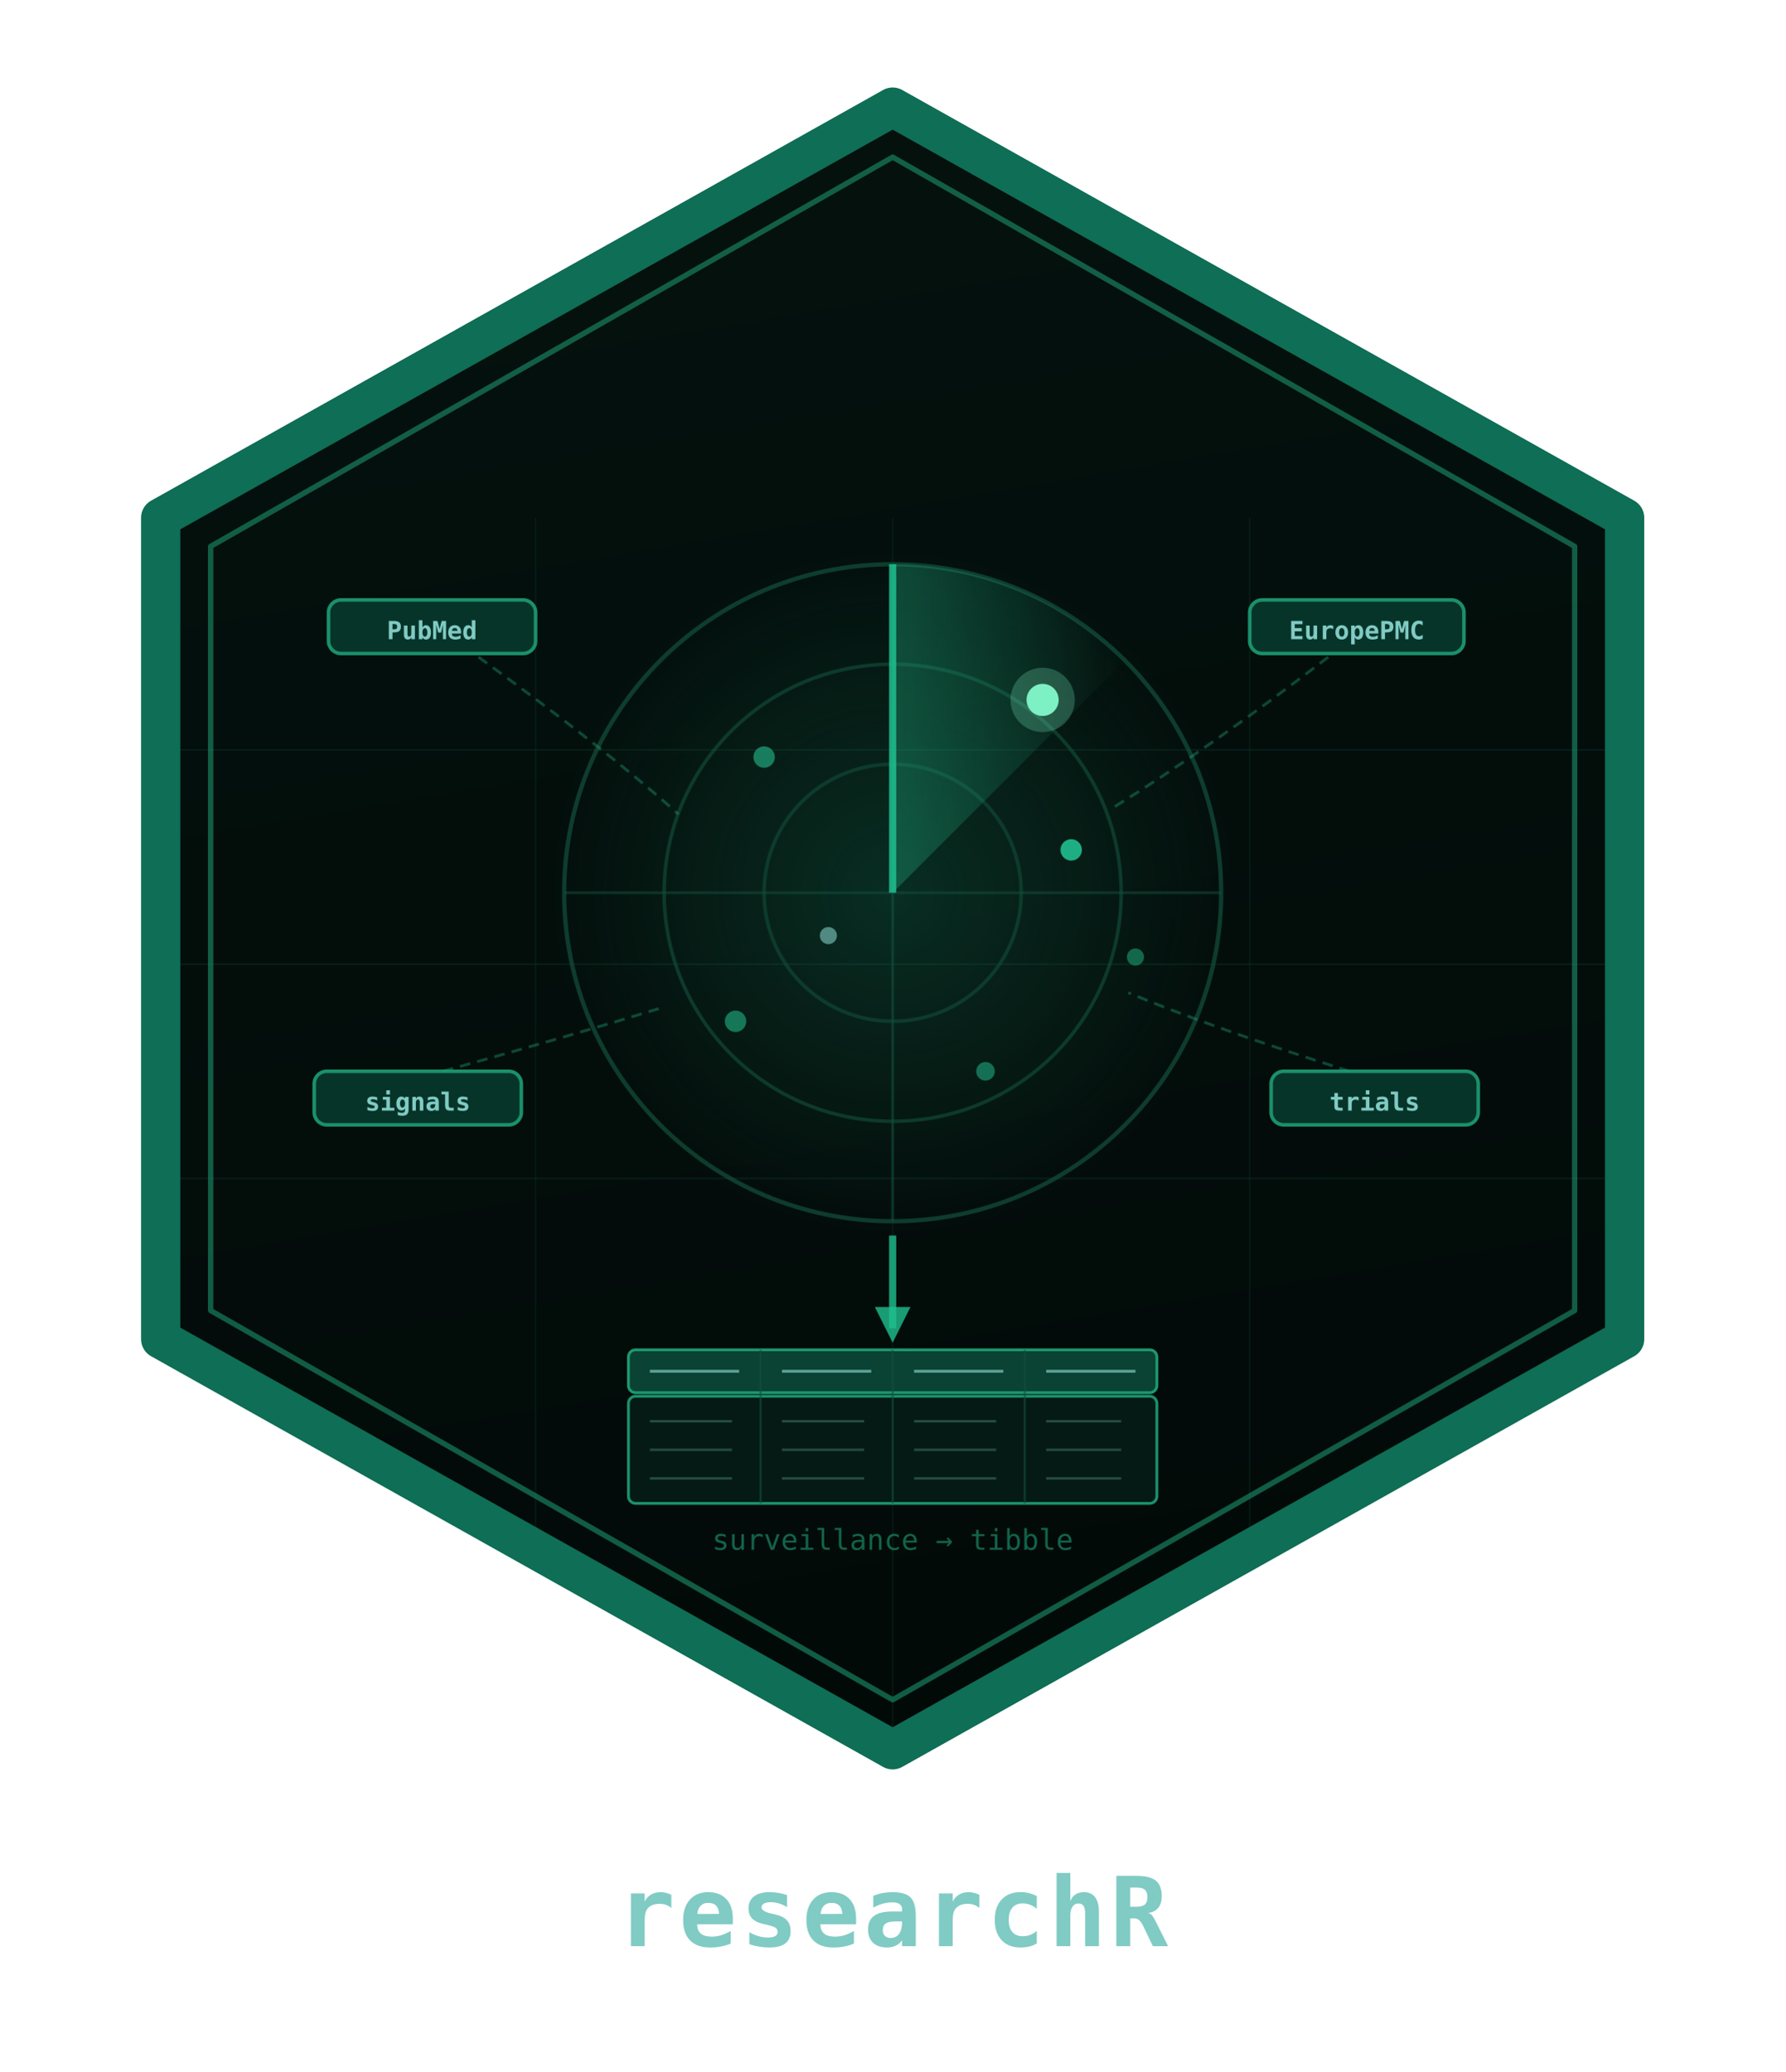
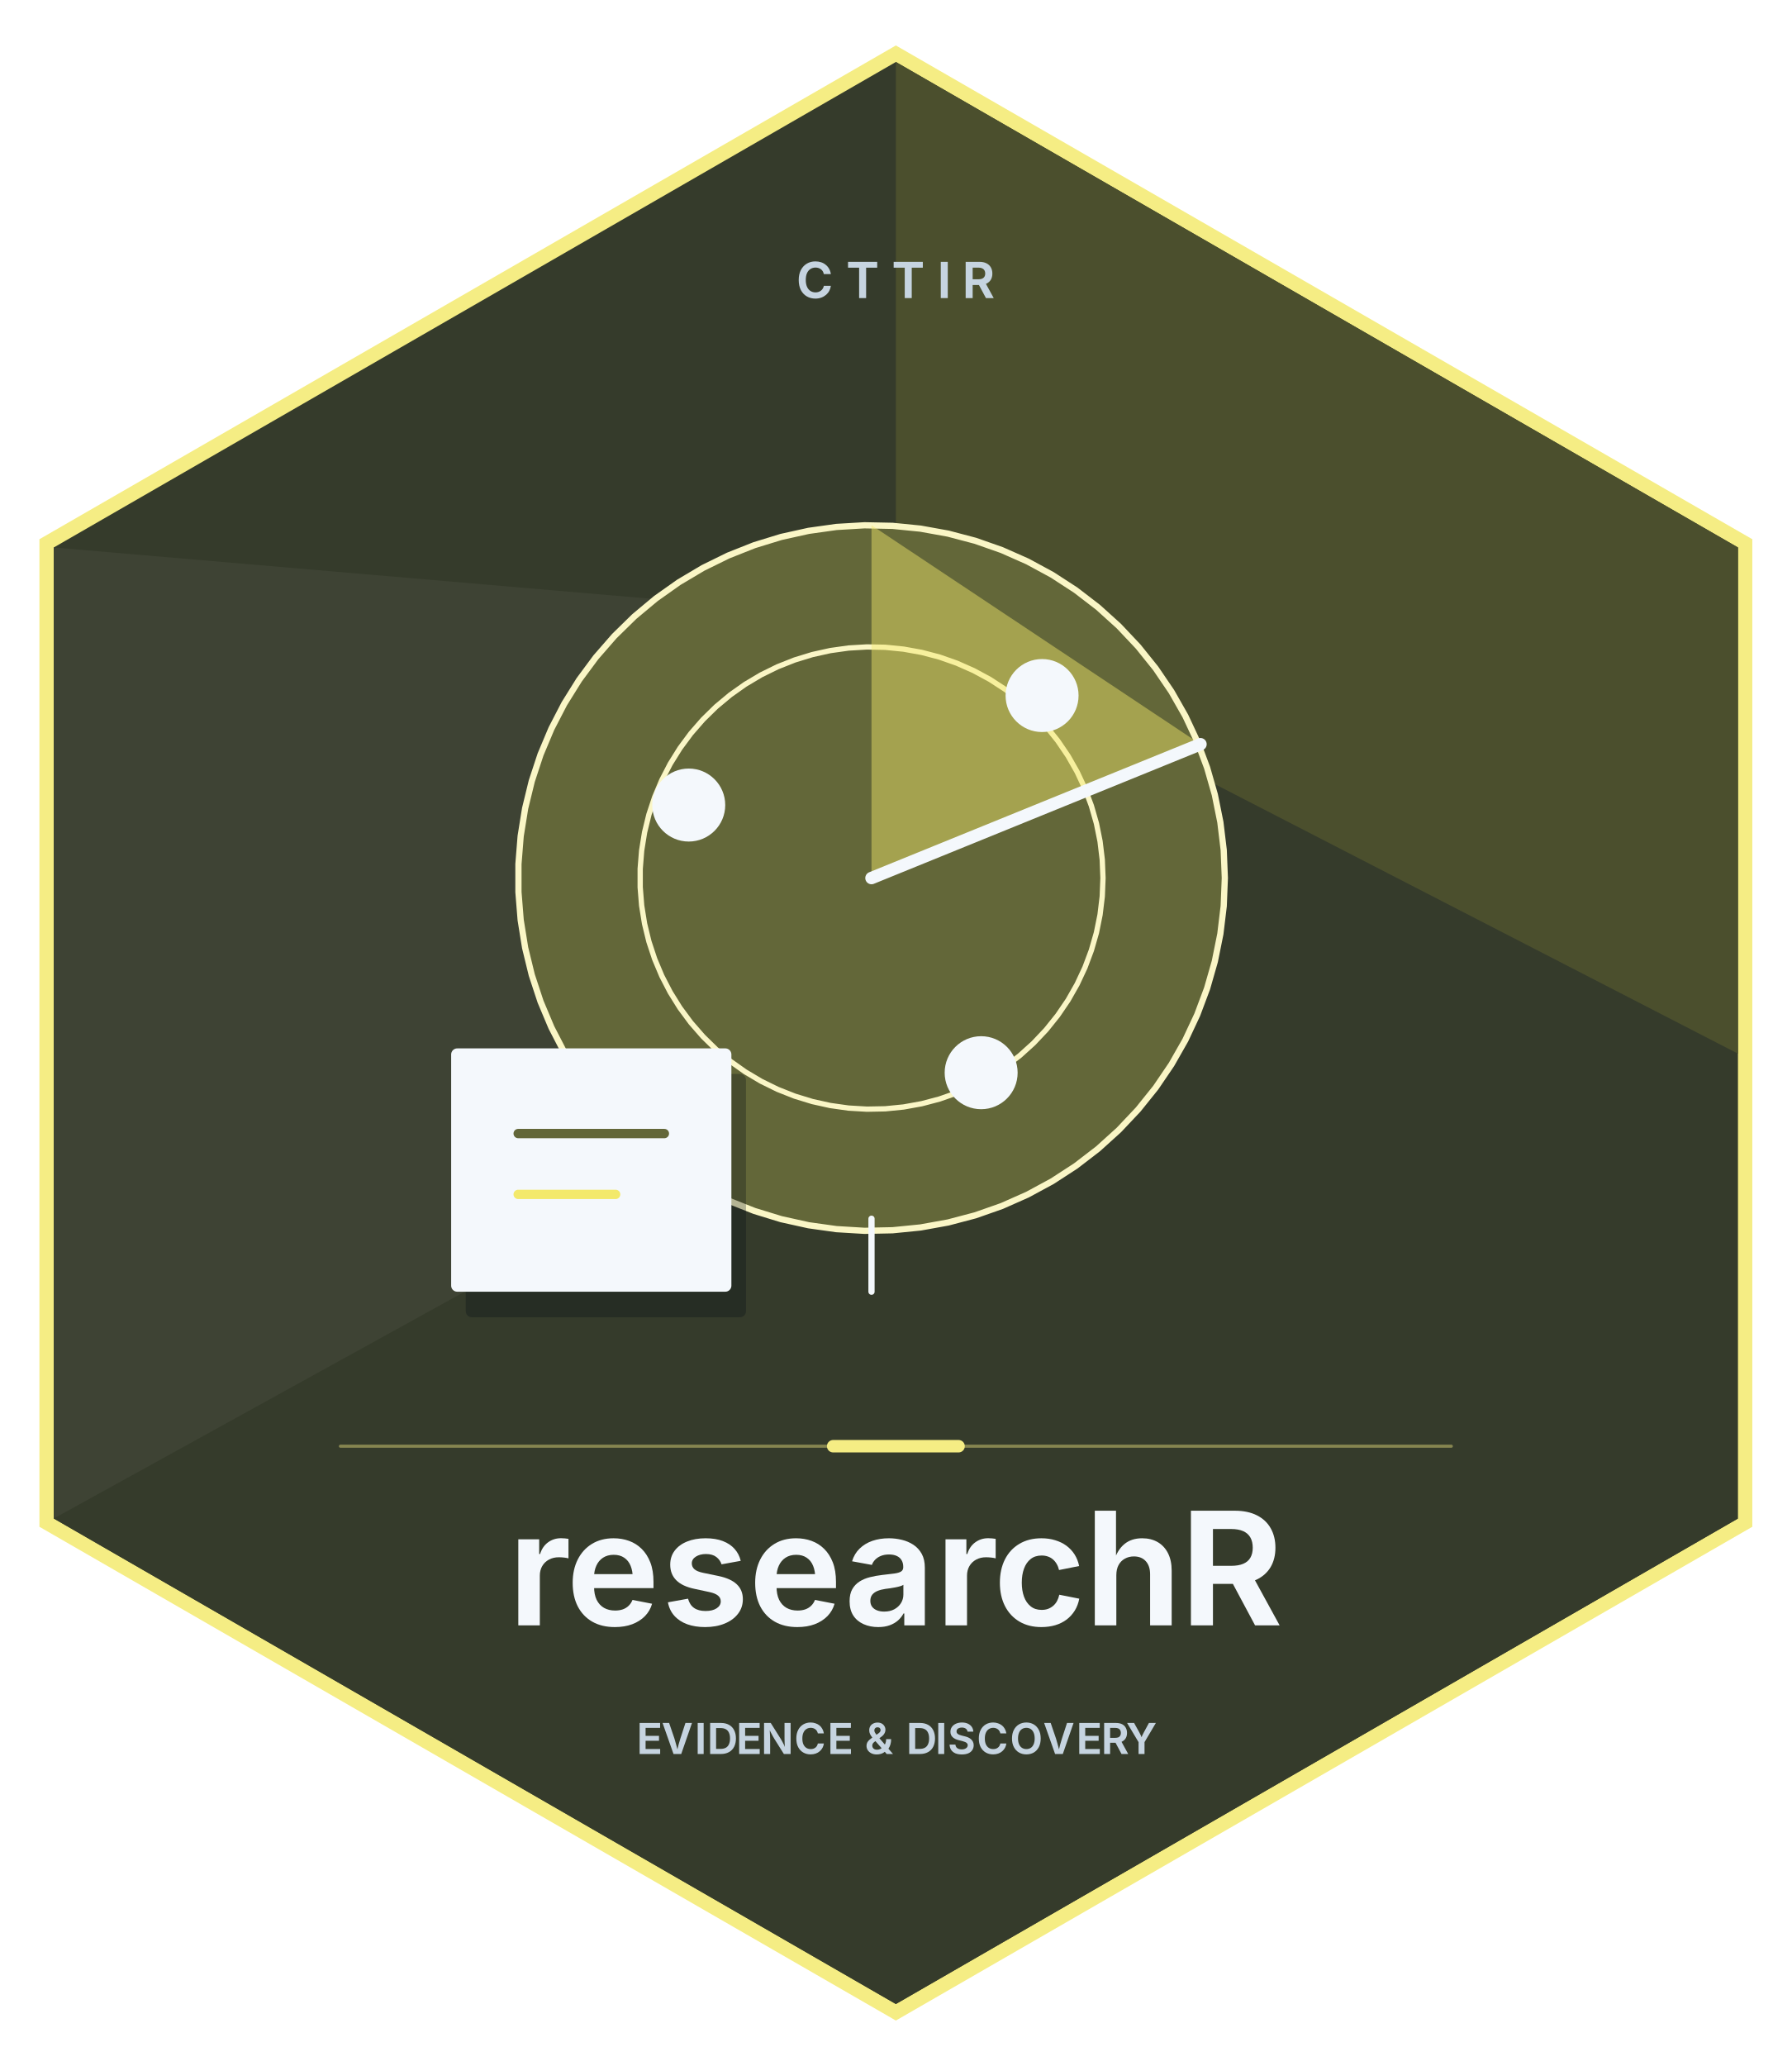
- <svg xmlns="http://www.w3.org/2000/svg" width="500" height="580" viewBox="0 0 500 580">
+ <svg xmlns="http://www.w3.org/2000/svg" xmlns:xlink="http://www.w3.org/1999/xlink" width="432" height="498" viewBox="0 0 432 498">
  <defs>
-     <linearGradient id="bgres" x1="0" y1="0" x2="0.15" y2="1">
-       <stop offset="0%" stop-color="#04120e" />
-       <stop offset="100%" stop-color="#020a08" />
-     </linearGradient>
-     <radialGradient id="radarGlow" cx="50%" cy="50%" r="50%">
-       <stop offset="0%" stop-color="#1D9E75" stop-opacity="0.22" />
-       <stop offset="100%" stop-color="#1D9E75" stop-opacity="0" />
-     </radialGradient>
-     <linearGradient id="sweep" x1="0" y1="0" x2="1" y2="0">
-       <stop offset="0%" stop-color="#1D9E75" stop-opacity="0.45" />
-       <stop offset="100%" stop-color="#1D9E75" stop-opacity="0" />
-     </linearGradient>
-     <clipPath id="hexres">
-       <polygon points="250,30 455,145 455,375 250,490 45,375 45,145" />
-     </clipPath>
-   </defs>
-   <polygon points="250,30 455,145 455,375 250,490 45,375 45,145" fill="url(#bgres)" />
-   <g clip-path="url(#hexres)">
-     <line x1="45" y1="210" x2="455" y2="210" stroke="#0d3b2e" stroke-width="0.4" opacity="0.4" />
-     <line x1="45" y1="270" x2="455" y2="270" stroke="#0d3b2e" stroke-width="0.4" opacity="0.4" />
-     <line x1="45" y1="330" x2="455" y2="330" stroke="#0d3b2e" stroke-width="0.4" opacity="0.4" />
-     <line x1="150" y1="145" x2="150" y2="490" stroke="#0d3b2e" stroke-width="0.4" opacity="0.3" />
-     <line x1="250" y1="145" x2="250" y2="490" stroke="#0d3b2e" stroke-width="0.4" opacity="0.3" />
-     <line x1="350" y1="145" x2="350" y2="490" stroke="#0d3b2e" stroke-width="0.4" opacity="0.3" />
-     <circle cx="250" cy="250" r="96" fill="url(#radarGlow)" />
-     <circle cx="250" cy="250" r="92" fill="none" stroke="#12503C" stroke-width="1.2" opacity="0.7" />
-     <circle cx="250" cy="250" r="64" fill="none" stroke="#12503C" stroke-width="1" opacity="0.6" />
-     <circle cx="250" cy="250" r="36" fill="none" stroke="#12503C" stroke-width="1" opacity="0.55" />
-     <line x1="158" y1="250" x2="342" y2="250" stroke="#12503C" stroke-width="0.8" opacity="0.5" />
-     <line x1="250" y1="158" x2="250" y2="342" stroke="#12503C" stroke-width="0.8" opacity="0.5" />
-     <path d="M 250,250 L 250,158 A 92 92 0 0 1 315,185 Z" fill="url(#sweep)" opacity="0.9" />
-     <line x1="250" y1="250" x2="250" y2="158" stroke="#1FBF8F" stroke-width="2" opacity="0.85" />
-     <circle cx="292" cy="196" r="4.5" fill="#7DF0C4" />
-     <circle cx="292" cy="196" r="9" fill="#7DF0C4" opacity="0.25" />
-     <circle cx="300" cy="238" r="3" fill="#1FBF8F" opacity="0.9" />
-     <circle cx="214" cy="212" r="3" fill="#1D9E75" opacity="0.75" />
-     <circle cx="206" cy="286" r="3" fill="#1D9E75" opacity="0.7" />
-     <circle cx="276" cy="300" r="2.6" fill="#1D9E75" opacity="0.65" />
-     <circle cx="232" cy="262" r="2.4" fill="#80CBC4" opacity="0.6" />
-     <circle cx="318" cy="268" r="2.4" fill="#1D9E75" opacity="0.6" />
-     <g font-family="monospace" font-size="7" font-weight="700" text-anchor="middle">
-       <g>
-         <rect x="92" y="168" width="58" height="15" rx="3.5" fill="#08382C" stroke="#1D9E75" stroke-width="1" opacity="0.9" />
-         <text x="121" y="179" fill="#80CBC4">PubMed</text>
+     <g>
+       <g id="glyph-0-0">
+         <path d="M 4.594 0.125 C 3.832 0.125 3.145 -0.051 2.531 -0.406 C 1.926 -0.758 1.445 -1.27 1.094 -1.938 C 0.75 -2.613 0.578 -3.422 0.578 -4.359 C 0.578 -5.305 0.754 -6.113 1.109 -6.781 C 1.461 -7.445 1.941 -7.957 2.547 -8.312 C 3.148 -8.664 3.832 -8.844 4.594 -8.844 C 5.082 -8.844 5.535 -8.773 5.953 -8.641 C 6.379 -8.504 6.754 -8.301 7.078 -8.031 C 7.41 -7.77 7.68 -7.453 7.891 -7.078 C 8.109 -6.703 8.254 -6.27 8.328 -5.781 L 6.625 -5.781 C 6.582 -6.031 6.504 -6.25 6.391 -6.438 C 6.273 -6.633 6.129 -6.801 5.953 -6.938 C 5.773 -7.07 5.57 -7.176 5.344 -7.25 C 5.125 -7.32 4.891 -7.359 4.641 -7.359 C 4.172 -7.359 3.754 -7.238 3.391 -7 C 3.035 -6.77 2.758 -6.43 2.562 -5.984 C 2.375 -5.547 2.281 -5.004 2.281 -4.359 C 2.281 -3.711 2.379 -3.164 2.578 -2.719 C 2.773 -2.281 3.051 -1.945 3.406 -1.719 C 3.758 -1.488 4.164 -1.375 4.625 -1.375 C 4.883 -1.375 5.125 -1.41 5.344 -1.484 C 5.562 -1.555 5.758 -1.66 5.938 -1.797 C 6.113 -1.93 6.258 -2.094 6.375 -2.281 C 6.5 -2.477 6.586 -2.703 6.641 -2.953 L 8.328 -2.953 C 8.273 -2.535 8.148 -2.141 7.953 -1.766 C 7.766 -1.398 7.508 -1.078 7.188 -0.797 C 6.863 -0.516 6.484 -0.289 6.047 -0.125 C 5.617 0.039 5.133 0.125 4.594 0.125 Z M 4.594 0.125 " />
      </g>
-       <g>
-         <rect x="350" y="168" width="60" height="15" rx="3.5" fill="#08382C" stroke="#1D9E75" stroke-width="1" opacity="0.9" />
-         <text x="380" y="179" fill="#80CBC4">EuropePMC</text>
+       <g id="glyph-0-1">
+ </g>
+       <g id="glyph-0-2">
+         <path d="M 0.469 -7.328 L 0.469 -8.734 L 7.5 -8.734 L 7.5 -7.328 L 4.828 -7.328 L 4.828 0 L 3.141 0 L 3.141 -7.328 Z M 0.469 -7.328 " />
      </g>
-       <g>
-         <rect x="356" y="300" width="58" height="15" rx="3.5" fill="#08382C" stroke="#1D9E75" stroke-width="1" opacity="0.9" />
-         <text x="385" y="311" fill="#80CBC4">trials</text>
+       <g id="glyph-0-3">
+         <path d="M 2.516 -8.734 L 2.516 0 L 0.828 0 L 0.828 -8.734 Z M 2.516 -8.734 " />
      </g>
-       <g>
-         <rect x="88" y="300" width="58" height="15" rx="3.5" fill="#08382C" stroke="#1D9E75" stroke-width="1" opacity="0.9" />
-         <text x="117" y="311" fill="#80CBC4">signals</text>
+       <g id="glyph-0-4">
+         <path d="M 0.828 0 L 0.828 -8.734 L 4.172 -8.734 C 4.836 -8.734 5.398 -8.613 5.859 -8.375 C 6.316 -8.145 6.664 -7.816 6.906 -7.391 C 7.145 -6.973 7.266 -6.477 7.266 -5.906 C 7.266 -5.344 7.145 -4.852 6.906 -4.438 C 6.664 -4.031 6.312 -3.711 5.844 -3.484 C 5.375 -3.266 4.805 -3.156 4.141 -3.156 L 1.812 -3.156 L 1.812 -4.531 L 3.891 -4.531 C 4.266 -4.531 4.57 -4.582 4.812 -4.688 C 5.062 -4.801 5.242 -4.957 5.359 -5.156 C 5.484 -5.363 5.547 -5.613 5.547 -5.906 C 5.547 -6.219 5.484 -6.477 5.359 -6.688 C 5.242 -6.895 5.062 -7.055 4.812 -7.172 C 4.57 -7.285 4.266 -7.344 3.891 -7.344 L 2.516 -7.344 L 2.516 0 Z M 5.719 0 L 3.594 -3.969 L 5.422 -3.969 L 7.594 0 Z M 5.719 0 " />
+       </g>
+       <g id="glyph-1-0">
+         <path d="M 2.469 0 L 2.469 -20.75 L 7.5 -20.75 L 7.5 -17.203 L 7.719 -17.203 C 8.102 -18.441 8.75 -19.383 9.656 -20.031 C 10.562 -20.688 11.602 -21.016 12.781 -21.016 C 13.07 -21.016 13.379 -21 13.703 -20.969 C 14.023 -20.945 14.312 -20.91 14.562 -20.859 L 14.562 -16.156 C 14.344 -16.227 14.004 -16.289 13.547 -16.344 C 13.086 -16.395 12.648 -16.422 12.234 -16.422 C 11.348 -16.422 10.555 -16.234 9.859 -15.859 C 9.172 -15.492 8.629 -14.973 8.234 -14.297 C 7.848 -13.629 7.656 -12.863 7.656 -12 L 7.656 0 Z M 2.469 0 " />
+       </g>
+       <g id="glyph-1-1">
+         <path d="M 11.75 0.406 C 9.645 0.406 7.832 -0.023 6.312 -0.891 C 4.789 -1.766 3.617 -3 2.797 -4.594 C 1.984 -6.195 1.578 -8.086 1.578 -10.266 C 1.578 -12.391 1.984 -14.258 2.797 -15.875 C 3.609 -17.488 4.75 -18.742 6.219 -19.641 C 7.695 -20.547 9.438 -21 11.438 -21 C 12.758 -21 14 -20.789 15.156 -20.375 C 16.312 -19.957 17.328 -19.316 18.203 -18.453 C 19.086 -17.586 19.785 -16.5 20.297 -15.188 C 20.805 -13.875 21.062 -12.312 21.062 -10.5 L 21.062 -8.984 L 3.859 -8.984 L 3.859 -12.359 L 18.5 -12.359 L 16.062 -11.406 C 16.062 -12.531 15.891 -13.516 15.547 -14.359 C 15.203 -15.203 14.688 -15.852 14 -16.312 C 13.32 -16.781 12.477 -17.016 11.469 -17.016 C 10.469 -17.016 9.609 -16.781 8.891 -16.312 C 8.18 -15.844 7.645 -15.203 7.281 -14.391 C 6.914 -13.586 6.734 -12.691 6.734 -11.703 L 6.734 -9.328 C 6.734 -8.078 6.941 -7.02 7.359 -6.156 C 7.785 -5.301 8.379 -4.656 9.141 -4.219 C 9.91 -3.789 10.801 -3.578 11.812 -3.578 C 12.488 -3.578 13.102 -3.672 13.656 -3.859 C 14.207 -4.055 14.68 -4.348 15.078 -4.734 C 15.473 -5.117 15.781 -5.586 16 -6.141 L 20.719 -5.219 C 20.406 -4.094 19.836 -3.102 19.016 -2.25 C 18.191 -1.406 17.164 -0.75 15.938 -0.281 C 14.719 0.176 13.32 0.406 11.75 0.406 Z M 11.75 0.406 " />
+       </g>
+       <g id="glyph-1-2">
+         <path d="M 10.5 0.406 C 8.883 0.406 7.441 0.176 6.172 -0.281 C 4.91 -0.75 3.879 -1.43 3.078 -2.328 C 2.285 -3.223 1.773 -4.301 1.547 -5.562 L 6.391 -6.438 C 6.66 -5.438 7.145 -4.691 7.844 -4.203 C 8.551 -3.711 9.477 -3.469 10.625 -3.469 C 11.758 -3.469 12.648 -3.688 13.297 -4.125 C 13.953 -4.562 14.281 -5.117 14.281 -5.797 C 14.281 -6.359 14.055 -6.82 13.609 -7.188 C 13.172 -7.551 12.488 -7.832 11.562 -8.031 L 8 -8.797 C 6.02 -9.203 4.539 -9.895 3.562 -10.875 C 2.582 -11.852 2.094 -13.109 2.094 -14.641 C 2.094 -15.941 2.453 -17.066 3.172 -18.016 C 3.891 -18.973 4.891 -19.707 6.172 -20.219 C 7.453 -20.738 8.938 -21 10.625 -21 C 12.238 -21 13.625 -20.773 14.781 -20.328 C 15.945 -19.879 16.891 -19.25 17.609 -18.438 C 18.336 -17.625 18.832 -16.664 19.094 -15.562 L 14.469 -14.719 C 14.25 -15.414 13.832 -16.004 13.219 -16.484 C 12.602 -16.961 11.766 -17.203 10.703 -17.203 C 9.742 -17.203 8.938 -16.992 8.281 -16.578 C 7.625 -16.16 7.297 -15.617 7.297 -14.953 C 7.297 -14.391 7.508 -13.914 7.938 -13.531 C 8.363 -13.156 9.082 -12.863 10.094 -12.656 L 13.734 -11.906 C 15.723 -11.488 17.195 -10.816 18.156 -9.891 C 19.125 -8.973 19.609 -7.781 19.609 -6.312 C 19.609 -4.977 19.219 -3.805 18.438 -2.797 C 17.664 -1.785 16.594 -1 15.219 -0.438 C 13.852 0.125 12.281 0.406 10.5 0.406 Z M 10.5 0.406 " />
+       </g>
+       <g id="glyph-1-3">
+         <path d="M 8.25 0.406 C 6.945 0.406 5.77 0.172 4.719 -0.297 C 3.664 -0.766 2.836 -1.457 2.234 -2.375 C 1.641 -3.301 1.344 -4.445 1.344 -5.812 C 1.344 -6.988 1.555 -7.957 1.984 -8.719 C 2.422 -9.488 3.008 -10.109 3.75 -10.578 C 4.488 -11.047 5.328 -11.395 6.266 -11.625 C 7.211 -11.863 8.191 -12.039 9.203 -12.156 C 10.398 -12.281 11.367 -12.395 12.109 -12.5 C 12.859 -12.602 13.406 -12.766 13.75 -12.984 C 14.102 -13.211 14.281 -13.555 14.281 -14.016 L 14.281 -14.109 C 14.281 -14.734 14.145 -15.27 13.875 -15.719 C 13.613 -16.164 13.227 -16.504 12.719 -16.734 C 12.219 -16.973 11.594 -17.094 10.844 -17.094 C 10.082 -17.094 9.422 -16.973 8.859 -16.734 C 8.305 -16.504 7.848 -16.195 7.484 -15.812 C 7.129 -15.438 6.875 -15.023 6.719 -14.578 L 1.938 -15.453 C 2.312 -16.68 2.922 -17.703 3.766 -18.516 C 4.609 -19.336 5.629 -19.957 6.828 -20.375 C 8.035 -20.789 9.375 -21 10.844 -21 C 11.883 -21 12.914 -20.875 13.938 -20.625 C 14.957 -20.383 15.883 -19.988 16.719 -19.438 C 17.562 -18.883 18.234 -18.156 18.734 -17.25 C 19.234 -16.352 19.484 -15.242 19.484 -13.922 L 19.484 0 L 14.531 0 L 14.531 -2.875 L 14.344 -2.875 C 14.02 -2.258 13.582 -1.703 13.031 -1.203 C 12.477 -0.711 11.805 -0.32 11.016 -0.031 C 10.223 0.258 9.301 0.406 8.25 0.406 Z M 9.672 -3.328 C 10.609 -3.328 11.422 -3.508 12.109 -3.875 C 12.805 -4.25 13.348 -4.75 13.734 -5.375 C 14.117 -6 14.312 -6.68 14.312 -7.422 L 14.312 -9.781 C 14.145 -9.656 13.883 -9.539 13.531 -9.438 C 13.176 -9.332 12.781 -9.238 12.344 -9.156 C 11.914 -9.07 11.488 -9 11.062 -8.938 C 10.633 -8.875 10.27 -8.828 9.969 -8.797 C 9.258 -8.691 8.633 -8.531 8.094 -8.312 C 7.551 -8.094 7.125 -7.789 6.812 -7.406 C 6.5 -7.02 6.344 -6.523 6.344 -5.922 C 6.344 -5.359 6.484 -4.883 6.766 -4.5 C 7.055 -4.113 7.453 -3.82 7.953 -3.625 C 8.453 -3.426 9.023 -3.328 9.672 -3.328 Z M 9.672 -3.328 " />
+       </g>
+       <g id="glyph-1-4">
+         <path d="M 11.594 0.406 C 9.551 0.406 7.781 -0.035 6.281 -0.922 C 4.781 -1.816 3.617 -3.066 2.797 -4.672 C 1.984 -6.285 1.578 -8.156 1.578 -10.281 C 1.578 -12.414 1.984 -14.289 2.797 -15.906 C 3.617 -17.52 4.781 -18.77 6.281 -19.656 C 7.781 -20.551 9.551 -21 11.594 -21 C 12.789 -21 13.895 -20.844 14.906 -20.531 C 15.926 -20.227 16.832 -19.785 17.625 -19.203 C 18.414 -18.617 19.07 -17.914 19.594 -17.094 C 20.113 -16.27 20.477 -15.344 20.688 -14.312 L 15.844 -13.344 C 15.719 -13.883 15.531 -14.367 15.281 -14.797 C 15.039 -15.223 14.742 -15.586 14.391 -15.891 C 14.035 -16.203 13.629 -16.438 13.172 -16.594 C 12.711 -16.758 12.207 -16.844 11.656 -16.844 C 10.594 -16.844 9.707 -16.562 9 -16 C 8.289 -15.438 7.754 -14.66 7.391 -13.672 C 7.035 -12.691 6.859 -11.566 6.859 -10.297 C 6.859 -9.035 7.035 -7.91 7.391 -6.922 C 7.754 -5.941 8.289 -5.164 9 -4.594 C 9.707 -4.02 10.594 -3.734 11.656 -3.734 C 12.219 -3.734 12.727 -3.816 13.188 -3.984 C 13.656 -4.16 14.07 -4.406 14.438 -4.719 C 14.812 -5.039 15.117 -5.426 15.359 -5.875 C 15.598 -6.32 15.781 -6.828 15.906 -7.391 L 20.719 -6.438 C 20.52 -5.375 20.16 -4.422 19.641 -3.578 C 19.117 -2.734 18.461 -2.008 17.672 -1.406 C 16.879 -0.812 15.969 -0.359 14.938 -0.047 C 13.906 0.254 12.789 0.406 11.594 0.406 Z M 11.594 0.406 " />
+       </g>
+       <g id="glyph-1-5">
+         <path d="M 7.656 -12.078 L 7.656 0 L 2.469 0 L 2.469 -27.641 L 7.578 -27.641 L 7.578 -15.594 L 7.109 -15.594 C 7.66 -17.352 8.492 -18.691 9.609 -19.609 C 10.734 -20.535 12.156 -21 13.875 -21 C 15.312 -21 16.562 -20.691 17.625 -20.078 C 18.688 -19.461 19.516 -18.57 20.109 -17.406 C 20.703 -16.238 21 -14.832 21 -13.188 L 21 0 L 15.797 0 L 15.797 -12.344 C 15.797 -13.676 15.445 -14.723 14.75 -15.484 C 14.062 -16.242 13.109 -16.625 11.891 -16.625 C 11.078 -16.625 10.348 -16.441 9.703 -16.078 C 9.055 -15.723 8.551 -15.207 8.188 -14.531 C 7.832 -13.863 7.656 -13.047 7.656 -12.078 Z M 7.656 -12.078 " />
+       </g>
+       <g id="glyph-1-6">
+         <path d="M 2.641 0 L 2.641 -27.641 L 13.219 -27.641 C 15.312 -27.641 17.086 -27.27 18.547 -26.531 C 20.016 -25.789 21.125 -24.75 21.875 -23.406 C 22.633 -22.07 23.016 -20.508 23.016 -18.719 C 23.016 -16.926 22.629 -15.375 21.859 -14.062 C 21.086 -12.758 19.969 -11.754 18.5 -11.047 C 17.031 -10.348 15.227 -10 13.094 -10 L 5.75 -10 L 5.75 -14.359 L 12.328 -14.359 C 13.523 -14.359 14.508 -14.523 15.281 -14.859 C 16.051 -15.191 16.617 -15.68 16.984 -16.328 C 17.359 -16.984 17.547 -17.781 17.547 -18.719 C 17.547 -19.688 17.359 -20.504 16.984 -21.172 C 16.617 -21.836 16.051 -22.348 15.281 -22.703 C 14.508 -23.055 13.516 -23.234 12.297 -23.234 L 7.953 -23.234 L 7.953 0 Z M 18.109 0 L 11.391 -12.562 L 17.156 -12.562 L 24.031 0 Z M 18.109 0 " />
+       </g>
+       <g id="glyph-2-0">
+         <path d="M 0.719 0 L 0.719 -7.484 L 5.656 -7.484 L 5.656 -6.297 L 2.156 -6.297 L 2.156 -4.375 L 5.391 -4.375 L 5.391 -3.188 L 2.156 -3.188 L 2.156 -1.203 L 5.672 -1.203 L 5.672 0 Z M 0.719 0 " />
+       </g>
+       <g id="glyph-2-1">
+         <path d="M 2.891 0 L 0.25 -7.484 L 1.828 -7.484 L 3.109 -3.734 C 3.234 -3.316 3.367 -2.844 3.516 -2.312 C 3.66 -1.781 3.816 -1.191 3.984 -0.547 L 3.688 -0.547 C 3.844 -1.203 3.988 -1.789 4.125 -2.312 C 4.27 -2.844 4.41 -3.316 4.547 -3.734 L 5.766 -7.484 L 7.344 -7.484 L 4.75 0 Z M 2.891 0 " />
+       </g>
+       <g id="glyph-2-2">
+         <path d="M 2.156 -7.484 L 2.156 0 L 0.719 0 L 0.719 -7.484 Z M 2.156 -7.484 " />
+       </g>
+       <g id="glyph-2-3">
+         <path d="M 3.297 0 L 1.375 0 L 1.375 -1.234 L 3.234 -1.234 C 3.734 -1.234 4.148 -1.32 4.484 -1.5 C 4.828 -1.688 5.082 -1.969 5.25 -2.344 C 5.426 -2.719 5.516 -3.188 5.516 -3.75 C 5.516 -4.312 5.426 -4.773 5.25 -5.141 C 5.082 -5.516 4.832 -5.789 4.5 -5.969 C 4.164 -6.156 3.75 -6.25 3.25 -6.25 L 1.344 -6.25 L 1.344 -7.484 L 3.344 -7.484 C 4.082 -7.484 4.723 -7.332 5.266 -7.031 C 5.805 -6.738 6.219 -6.312 6.5 -5.75 C 6.789 -5.195 6.938 -4.531 6.938 -3.75 C 6.938 -2.969 6.789 -2.297 6.5 -1.734 C 6.219 -1.18 5.801 -0.754 5.25 -0.453 C 4.707 -0.148 4.055 0 3.297 0 Z M 2.156 -7.484 L 2.156 0 L 0.719 0 L 0.719 -7.484 Z M 2.156 -7.484 " />
+       </g>
+       <g id="glyph-2-4">
+         <path d="M 0.719 0 L 0.719 -7.484 L 2.328 -7.484 L 4.812 -3.531 C 4.926 -3.352 5.039 -3.148 5.156 -2.922 C 5.281 -2.703 5.406 -2.457 5.531 -2.188 C 5.664 -1.914 5.797 -1.609 5.922 -1.266 L 5.781 -1.266 C 5.75 -1.547 5.723 -1.836 5.703 -2.141 C 5.691 -2.453 5.68 -2.742 5.672 -3.016 C 5.66 -3.297 5.656 -3.535 5.656 -3.734 L 5.656 -7.484 L 7.125 -7.484 L 7.125 0 L 5.5 0 L 3.25 -3.578 C 3.102 -3.828 2.961 -4.066 2.828 -4.297 C 2.691 -4.535 2.551 -4.801 2.406 -5.094 C 2.258 -5.395 2.082 -5.75 1.875 -6.156 L 2.062 -6.156 C 2.082 -5.789 2.102 -5.441 2.125 -5.109 C 2.145 -4.785 2.16 -4.488 2.172 -4.219 C 2.18 -3.957 2.188 -3.742 2.188 -3.578 L 2.188 0 Z M 0.719 0 " />
+       </g>
+       <g id="glyph-2-5">
+         <path d="M 3.953 0.094 C 3.285 0.094 2.691 -0.055 2.172 -0.359 C 1.648 -0.66 1.238 -1.098 0.938 -1.672 C 0.645 -2.242 0.5 -2.93 0.5 -3.734 C 0.5 -4.547 0.648 -5.238 0.953 -5.812 C 1.254 -6.395 1.664 -6.836 2.188 -7.141 C 2.707 -7.441 3.297 -7.594 3.953 -7.594 C 4.367 -7.594 4.754 -7.531 5.109 -7.406 C 5.473 -7.289 5.797 -7.117 6.078 -6.891 C 6.359 -6.672 6.586 -6.395 6.766 -6.062 C 6.953 -5.738 7.078 -5.375 7.141 -4.969 L 5.688 -4.969 C 5.645 -5.176 5.57 -5.363 5.469 -5.531 C 5.375 -5.695 5.25 -5.836 5.094 -5.953 C 4.945 -6.066 4.773 -6.156 4.578 -6.219 C 4.391 -6.281 4.191 -6.312 3.984 -6.312 C 3.578 -6.312 3.219 -6.207 2.906 -6 C 2.602 -5.801 2.367 -5.508 2.203 -5.125 C 2.035 -4.75 1.953 -4.285 1.953 -3.734 C 1.953 -3.18 2.035 -2.711 2.203 -2.328 C 2.379 -1.953 2.617 -1.664 2.922 -1.469 C 3.223 -1.281 3.57 -1.188 3.969 -1.188 C 4.188 -1.188 4.391 -1.211 4.578 -1.266 C 4.766 -1.328 4.938 -1.414 5.094 -1.531 C 5.25 -1.645 5.375 -1.785 5.469 -1.953 C 5.57 -2.117 5.645 -2.312 5.688 -2.531 L 7.141 -2.531 C 7.098 -2.176 6.992 -1.836 6.828 -1.516 C 6.66 -1.203 6.438 -0.922 6.156 -0.672 C 5.883 -0.43 5.562 -0.242 5.188 -0.109 C 4.82 0.023 4.41 0.094 3.953 0.094 Z M 3.953 0.094 " />
+       </g>
+       <g id="glyph-2-6">
+ </g>
+       <g id="glyph-2-7">
+         <path d="M 2.906 0.109 C 2.395 0.109 1.953 0.016 1.578 -0.172 C 1.211 -0.359 0.926 -0.609 0.719 -0.922 C 0.52 -1.234 0.422 -1.582 0.422 -1.969 C 0.422 -2.281 0.484 -2.551 0.609 -2.781 C 0.734 -3.008 0.898 -3.219 1.109 -3.406 C 1.328 -3.602 1.578 -3.801 1.859 -4 L 3.234 -4.922 C 3.336 -4.992 3.43 -5.07 3.516 -5.156 C 3.609 -5.238 3.68 -5.332 3.734 -5.438 C 3.785 -5.539 3.812 -5.656 3.812 -5.781 C 3.812 -5.969 3.75 -6.125 3.625 -6.25 C 3.5 -6.375 3.316 -6.438 3.078 -6.438 C 2.922 -6.438 2.785 -6.406 2.672 -6.344 C 2.555 -6.281 2.469 -6.191 2.406 -6.078 C 2.344 -5.973 2.312 -5.848 2.312 -5.703 C 2.312 -5.535 2.352 -5.367 2.438 -5.203 C 2.52 -5.047 2.633 -4.875 2.781 -4.688 C 2.926 -4.508 3.094 -4.312 3.281 -4.094 L 6.812 0 L 5.297 0 L 2.375 -3.328 C 2.156 -3.578 1.945 -3.82 1.75 -4.062 C 1.551 -4.312 1.391 -4.566 1.266 -4.828 C 1.141 -5.098 1.078 -5.395 1.078 -5.719 C 1.078 -6.07 1.156 -6.391 1.312 -6.672 C 1.477 -6.953 1.711 -7.172 2.016 -7.328 C 2.316 -7.492 2.672 -7.578 3.078 -7.578 C 3.473 -7.578 3.812 -7.5 4.094 -7.344 C 4.375 -7.188 4.594 -6.973 4.75 -6.703 C 4.906 -6.441 4.984 -6.156 4.984 -5.844 C 4.984 -5.602 4.941 -5.383 4.859 -5.188 C 4.773 -4.988 4.66 -4.801 4.516 -4.625 C 4.367 -4.445 4.191 -4.285 3.984 -4.141 L 2.469 -3.031 C 2.25 -2.875 2.082 -2.719 1.969 -2.562 C 1.863 -2.406 1.812 -2.223 1.812 -2.016 C 1.812 -1.816 1.859 -1.645 1.953 -1.5 C 2.047 -1.352 2.176 -1.238 2.344 -1.156 C 2.52 -1.07 2.719 -1.031 2.938 -1.031 C 3.219 -1.031 3.488 -1.086 3.75 -1.203 C 4.008 -1.328 4.242 -1.504 4.453 -1.734 C 4.672 -1.961 4.844 -2.227 4.969 -2.531 C 5.094 -2.844 5.156 -3.191 5.156 -3.578 L 6.359 -3.578 C 6.359 -3.109 6.305 -2.695 6.203 -2.344 C 6.098 -1.988 5.961 -1.68 5.797 -1.422 C 5.629 -1.172 5.441 -0.969 5.234 -0.812 L 4.891 -0.578 C 4.617 -0.336 4.305 -0.16 3.953 -0.047 C 3.598 0.055 3.25 0.109 2.906 0.109 Z M 2.906 0.109 " />
+       </g>
+       <g id="glyph-2-8">
+         <path d="M 3.406 0.109 C 2.812 0.109 2.297 0.02 1.859 -0.156 C 1.43 -0.344 1.094 -0.613 0.844 -0.969 C 0.602 -1.32 0.473 -1.754 0.453 -2.266 L 1.859 -2.266 C 1.879 -2.004 1.957 -1.785 2.094 -1.609 C 2.227 -1.441 2.406 -1.316 2.625 -1.234 C 2.852 -1.148 3.109 -1.109 3.391 -1.109 C 3.672 -1.109 3.914 -1.148 4.125 -1.234 C 4.344 -1.316 4.516 -1.438 4.641 -1.594 C 4.766 -1.75 4.828 -1.926 4.828 -2.125 C 4.828 -2.312 4.77 -2.461 4.656 -2.578 C 4.551 -2.703 4.398 -2.805 4.203 -2.891 C 4.004 -2.973 3.77 -3.051 3.5 -3.125 L 2.672 -3.328 C 2.035 -3.484 1.539 -3.727 1.188 -4.062 C 0.832 -4.395 0.656 -4.828 0.656 -5.359 C 0.656 -5.805 0.773 -6.195 1.016 -6.531 C 1.254 -6.863 1.582 -7.125 2 -7.312 C 2.426 -7.5 2.906 -7.594 3.438 -7.594 C 3.977 -7.594 4.453 -7.5 4.859 -7.312 C 5.266 -7.125 5.582 -6.863 5.812 -6.531 C 6.039 -6.195 6.16 -5.816 6.172 -5.391 L 4.781 -5.391 C 4.738 -5.703 4.598 -5.941 4.359 -6.109 C 4.117 -6.285 3.801 -6.375 3.406 -6.375 C 3.145 -6.375 2.914 -6.332 2.719 -6.25 C 2.52 -6.176 2.367 -6.066 2.266 -5.922 C 2.172 -5.785 2.125 -5.629 2.125 -5.453 C 2.125 -5.254 2.18 -5.086 2.297 -4.953 C 2.422 -4.828 2.578 -4.723 2.766 -4.641 C 2.953 -4.566 3.148 -4.504 3.359 -4.453 L 4.047 -4.281 C 4.336 -4.219 4.617 -4.129 4.891 -4.016 C 5.16 -3.898 5.395 -3.754 5.594 -3.578 C 5.801 -3.398 5.961 -3.191 6.078 -2.953 C 6.203 -2.711 6.266 -2.43 6.266 -2.109 C 6.266 -1.672 6.148 -1.281 5.922 -0.938 C 5.703 -0.602 5.379 -0.344 4.953 -0.156 C 4.523 0.02 4.008 0.109 3.406 0.109 Z M 3.406 0.109 " />
+       </g>
+       <g id="glyph-2-9">
+         <path d="M 3.969 0.094 C 3.301 0.094 2.707 -0.055 2.188 -0.359 C 1.664 -0.66 1.254 -1.098 0.953 -1.672 C 0.648 -2.242 0.5 -2.93 0.5 -3.734 C 0.5 -4.547 0.648 -5.238 0.953 -5.812 C 1.254 -6.395 1.664 -6.836 2.188 -7.141 C 2.707 -7.441 3.301 -7.594 3.969 -7.594 C 4.625 -7.594 5.211 -7.441 5.734 -7.141 C 6.254 -6.836 6.664 -6.395 6.969 -5.812 C 7.27 -5.238 7.422 -4.547 7.422 -3.734 C 7.422 -2.93 7.27 -2.238 6.969 -1.656 C 6.664 -1.082 6.254 -0.645 5.734 -0.344 C 5.211 -0.051 4.625 0.094 3.969 0.094 Z M 3.969 -1.188 C 4.363 -1.188 4.711 -1.281 5.016 -1.469 C 5.316 -1.664 5.551 -1.957 5.719 -2.344 C 5.883 -2.727 5.969 -3.191 5.969 -3.734 C 5.969 -4.297 5.883 -4.766 5.719 -5.141 C 5.551 -5.523 5.316 -5.816 5.016 -6.016 C 4.711 -6.211 4.363 -6.312 3.969 -6.312 C 3.57 -6.312 3.219 -6.211 2.906 -6.016 C 2.602 -5.816 2.367 -5.523 2.203 -5.141 C 2.035 -4.754 1.953 -4.285 1.953 -3.734 C 1.953 -3.191 2.035 -2.727 2.203 -2.344 C 2.367 -1.969 2.602 -1.68 2.906 -1.484 C 3.219 -1.285 3.57 -1.188 3.969 -1.188 Z M 3.969 -1.188 " />
+       </g>
+       <g id="glyph-2-10">
+         <path d="M 0.719 0 L 0.719 -7.484 L 3.578 -7.484 C 4.148 -7.484 4.633 -7.383 5.031 -7.188 C 5.426 -6.988 5.723 -6.707 5.922 -6.344 C 6.129 -5.977 6.234 -5.555 6.234 -5.078 C 6.234 -4.586 6.129 -4.164 5.922 -3.812 C 5.711 -3.457 5.41 -3.18 5.016 -2.984 C 4.617 -2.797 4.129 -2.703 3.547 -2.703 L 1.562 -2.703 L 1.562 -3.891 L 3.344 -3.891 C 3.664 -3.891 3.93 -3.93 4.141 -4.016 C 4.348 -4.109 4.5 -4.242 4.594 -4.422 C 4.695 -4.598 4.75 -4.816 4.75 -5.078 C 4.75 -5.336 4.695 -5.555 4.594 -5.734 C 4.5 -5.922 4.348 -6.062 4.141 -6.156 C 3.93 -6.25 3.66 -6.297 3.328 -6.297 L 2.156 -6.297 L 2.156 0 Z M 4.906 0 L 3.094 -3.406 L 4.656 -3.406 L 6.516 0 Z M 4.906 0 " />
+       </g>
+       <g id="glyph-2-11">
+         <path d="M 3.016 0 L 3.016 -2.859 L 0.25 -7.484 L 1.938 -7.484 L 3.234 -5.141 C 3.367 -4.898 3.488 -4.66 3.594 -4.422 C 3.695 -4.191 3.805 -3.914 3.922 -3.594 L 3.578 -3.594 C 3.68 -3.926 3.785 -4.207 3.891 -4.438 C 3.992 -4.676 4.113 -4.91 4.25 -5.141 L 5.516 -7.484 L 7.188 -7.484 L 4.453 -2.859 L 4.453 0 Z M 3.016 0 " />
      </g>
    </g>
-     <g stroke="#1D9E75" stroke-width="0.8" stroke-dasharray="3 2" opacity="0.4" fill="none">
-       <path d="M 134,184 Q 170,210 190,228" />
-       <path d="M 372,184 Q 338,210 312,226" />
-       <path d="M 378,300 Q 340,288 316,278" />
-       <path d="M 124,300 Q 160,290 186,282" />
-     </g>
-     <path d="M 250,346 L 250,372" stroke="#1FBF8F" stroke-width="2" opacity="0.8" />
-     <polygon points="245,366 250,376 255,366" fill="#1FBF8F" opacity="0.8" />
-     <g>
-       <rect x="176" y="378" width="148" height="12" rx="2" fill="#0a4436" stroke="#1D9E75" stroke-width="0.8" opacity="0.95" />
-       <rect x="176" y="391" width="148" height="30" rx="2" fill="#061c16" stroke="#1D9E75" stroke-width="0.8" opacity="0.9" />
-       <line x1="213" y1="378" x2="213" y2="421" stroke="#12503C" stroke-width="0.6" opacity="0.6" />
-       <line x1="250" y1="378" x2="250" y2="421" stroke="#12503C" stroke-width="0.6" opacity="0.6" />
-       <line x1="287" y1="378" x2="287" y2="421" stroke="#12503C" stroke-width="0.6" opacity="0.6" />
-       <line x1="182" y1="384" x2="207" y2="384" stroke="#80CBC4" stroke-width="0.8" opacity="0.7" />
-       <line x1="219" y1="384" x2="244" y2="384" stroke="#80CBC4" stroke-width="0.8" opacity="0.7" />
-       <line x1="256" y1="384" x2="281" y2="384" stroke="#80CBC4" stroke-width="0.8" opacity="0.7" />
-       <line x1="293" y1="384" x2="318" y2="384" stroke="#80CBC4" stroke-width="0.8" opacity="0.7" />
-       <g stroke="#3a6a5c" stroke-width="0.7" opacity="0.6">
-         <line x1="182" y1="398" x2="205" y2="398" />
-         <line x1="219" y1="398" x2="242" y2="398" />
-         <line x1="256" y1="398" x2="279" y2="398" />
-         <line x1="293" y1="398" x2="314" y2="398" />
-         <line x1="182" y1="406" x2="205" y2="406" />
-         <line x1="219" y1="406" x2="242" y2="406" />
-         <line x1="256" y1="406" x2="279" y2="406" />
-         <line x1="293" y1="406" x2="314" y2="406" />
-         <line x1="182" y1="414" x2="205" y2="414" />
-         <line x1="219" y1="414" x2="242" y2="414" />
-         <line x1="256" y1="414" x2="279" y2="414" />
-         <line x1="293" y1="414" x2="314" y2="414" />
-       </g>
-     </g>
-     <text font-family="monospace" font-size="8" fill="#1D9E75" opacity="0.6" text-anchor="middle" x="250" y="434">surveillance → tibble</text>
+   </defs>
+   <path fill-rule="nonzero" fill="rgb(100%, 100%, 100%)" fill-opacity="1" d="M 216 4.98 L 427.68 126.988 L 427.68 371.012 L 216 493.02 L 4.32 371.012 L 4.32 126.988 Z M 216 4.98 " />
+   <path fill-rule="nonzero" fill="rgb(96.078%, 92.941%, 51.765%)" fill-opacity="1" d="M 216 10.957 L 422.496 129.977 L 422.496 368.023 L 216 487.043 L 9.504 368.023 L 9.504 129.977 Z M 216 10.957 " />
+   <path fill-rule="nonzero" fill="rgb(20.784%, 23.137%, 16.863%)" fill-opacity="1" d="M 216 14.941 L 419.039 131.969 L 419.039 366.031 L 216 483.059 L 12.961 366.031 L 12.961 131.969 Z M 216 14.941 " />
+   <path fill-rule="nonzero" fill="rgb(29.412%, 30.98%, 17.647%)" fill-opacity="1" d="M 216 14.941 L 419.039 131.969 L 419.039 253.98 L 216 149.398 Z M 216 14.941 " />
+   <path fill-rule="nonzero" fill="rgb(24.314%, 26.275%, 20.392%)" fill-opacity="1" d="M 12.961 366.031 L 216 253.98 L 216 149.398 L 12.961 131.969 Z M 12.961 366.031 " />
+   <path fill-rule="nonzero" fill="rgb(20.784%, 23.137%, 16.863%)" fill-opacity="1" d="M 12.961 366.031 L 216 308.762 L 419.039 366.031 L 216 483.059 Z M 12.961 366.031 " />
+   <g fill="rgb(77.647%, 83.137%, 87.843%)" fill-opacity="1">
+     <use xlink:href="#glyph-0-0" x="192" y="71.852" />
+     <use xlink:href="#glyph-0-1" x="201" y="71.852" />
+     <use xlink:href="#glyph-0-2" x="204" y="71.852" />
+     <use xlink:href="#glyph-0-1" x="212" y="71.852" />
+     <use xlink:href="#glyph-0-2" x="215" y="71.852" />
+     <use xlink:href="#glyph-0-1" x="223" y="71.852" />
+     <use xlink:href="#glyph-0-3" x="226" y="71.852" />
+     <use xlink:href="#glyph-0-1" x="229" y="71.852" />
+     <use xlink:href="#glyph-0-4" x="232" y="71.852" />
  </g>
-   <polygon points="250,30 455,145 455,375 250,490 45,375 45,145" fill="none" stroke="#0F6E56" stroke-width="11" stroke-linejoin="round" />
-   <polygon points="250,44 441,153 441,367 250,476 59,367 59,153" fill="none" stroke="#1D9E75" stroke-width="1.5" stroke-linejoin="round" opacity="0.55" />
-   <text font-family="monospace" font-weight="700" font-size="27" fill="#80CBC4" text-anchor="middle" x="250" y="545" letter-spacing="1">researchR</text>
+   <path fill="none" stroke-width="0.75" stroke-linecap="round" stroke-linejoin="round" stroke="rgb(96.078%, 92.941%, 51.765%)" stroke-opacity="0.42" stroke-miterlimit="10" d="M 82.078 348.602 L 349.922 348.602 " />
+   <path fill="none" stroke-width="3" stroke-linecap="round" stroke-linejoin="round" stroke="rgb(96.078%, 92.941%, 51.765%)" stroke-opacity="1" stroke-miterlimit="10" d="M 200.879 348.602 L 231.121 348.602 " />
+   <g fill="rgb(95.686%, 97.255%, 98.824%)" fill-opacity="1">
+     <use xlink:href="#glyph-1-0" x="122.5" y="391.793" />
+     <use xlink:href="#glyph-1-1" x="136.5" y="391.793" />
+     <use xlink:href="#glyph-1-2" x="159.5" y="391.793" />
+     <use xlink:href="#glyph-1-1" x="180.5" y="391.793" />
+     <use xlink:href="#glyph-1-3" x="203.5" y="391.793" />
+     <use xlink:href="#glyph-1-0" x="225.5" y="391.793" />
+     <use xlink:href="#glyph-1-4" x="239.5" y="391.793" />
+     <use xlink:href="#glyph-1-5" x="261.5" y="391.793" />
+     <use xlink:href="#glyph-1-6" x="284.5" y="391.793" />
+   </g>
+   <g fill="rgb(77.647%, 83.137%, 87.843%)" fill-opacity="1">
+     <use xlink:href="#glyph-2-0" x="153.5" y="422.794" />
+     <use xlink:href="#glyph-2-1" x="159.5" y="422.794" />
+     <use xlink:href="#glyph-2-2" x="167.5" y="422.794" />
+     <use xlink:href="#glyph-2-3" x="170.5" y="422.794" />
+     <use xlink:href="#glyph-2-0" x="177.5" y="422.794" />
+     <use xlink:href="#glyph-2-4" x="183.5" y="422.794" />
+     <use xlink:href="#glyph-2-5" x="191.5" y="422.794" />
+     <use xlink:href="#glyph-2-0" x="199.5" y="422.794" />
+     <use xlink:href="#glyph-2-6" x="205.5" y="422.794" />
+     <use xlink:href="#glyph-2-7" x="208.5" y="422.794" />
+     <use xlink:href="#glyph-2-6" x="215.5" y="422.794" />
+     <use xlink:href="#glyph-2-3" x="218.5" y="422.794" />
+     <use xlink:href="#glyph-2-2" x="225.5" y="422.794" />
+     <use xlink:href="#glyph-2-8" x="228.5" y="422.794" />
+     <use xlink:href="#glyph-2-5" x="235.5" y="422.794" />
+     <use xlink:href="#glyph-2-9" x="243.5" y="422.794" />
+     <use xlink:href="#glyph-2-1" x="251.5" y="422.794" />
+     <use xlink:href="#glyph-2-0" x="259.5" y="422.794" />
+     <use xlink:href="#glyph-2-10" x="265.5" y="422.794" />
+     <use xlink:href="#glyph-2-11" x="271.5" y="422.794" />
+   </g>
+   <path fill-rule="nonzero" fill="rgb(38.824%, 40.392%, 22.353%)" fill-opacity="1" d="M 295.172 211.648 C 295.172 258.621 257.098 296.699 210.125 296.699 C 163.152 296.699 125.078 258.621 125.078 211.648 C 125.078 164.68 163.152 126.602 210.125 126.602 C 257.098 126.602 295.172 164.68 295.172 211.648 " />
+   <path fill="none" stroke-width="1.5" stroke-linecap="round" stroke-linejoin="round" stroke="rgb(98.039%, 96.471%, 77.647%)" stroke-opacity="1" stroke-miterlimit="10" d="M 295.316 211.648 L 295.047 204.895 L 294.238 198.18 L 292.902 191.551 L 291.039 185.047 L 288.668 178.715 L 285.797 172.586 L 282.449 166.707 L 278.645 161.113 L 274.406 155.84 L 269.762 150.918 L 264.738 146.379 L 259.371 142.254 L 253.695 138.566 L 247.742 135.34 L 241.547 132.598 L 235.156 130.355 L 228.609 128.629 L 221.945 127.426 L 215.203 126.754 L 208.43 126.617 L 201.668 127.02 L 194.961 127.961 L 188.348 129.426 L 181.875 131.414 L 175.578 133.91 L 169.5 136.895 L 163.68 140.352 L 158.152 144.262 L 152.953 148.598 L 148.117 153.332 L 143.672 158.434 L 139.645 163.875 L 136.066 169.613 L 132.957 175.621 L 130.332 181.855 L 128.215 188.281 L 126.613 194.852 L 125.539 201.527 L 125 208.27 L 125 215.031 L 125.539 221.773 L 126.613 228.449 L 128.215 235.02 L 130.332 241.445 L 132.957 247.68 L 136.066 253.684 L 139.645 259.426 L 143.672 264.867 L 148.117 269.969 L 152.953 274.703 L 158.152 279.039 L 163.68 282.945 L 169.5 286.406 L 175.578 289.391 L 181.875 291.887 L 188.348 293.875 L 194.961 295.34 L 201.668 296.277 L 208.43 296.684 L 215.203 296.547 L 221.945 295.875 L 228.609 294.672 L 235.156 292.945 L 241.547 290.703 L 247.742 287.957 L 253.695 284.734 L 259.371 281.047 L 264.738 276.922 L 269.762 272.383 L 274.406 267.461 L 278.645 262.188 L 282.449 256.59 L 285.797 250.711 L 288.668 244.586 L 291.039 238.254 L 292.902 231.75 L 294.238 225.121 L 295.047 218.406 L 295.316 211.648 " />
+   <path fill="none" stroke-width="1.275" stroke-linecap="round" stroke-linejoin="round" stroke="rgb(98.039%, 96.471%, 77.647%)" stroke-opacity="1" stroke-miterlimit="10" d="M 265.938 211.648 L 265.762 207.223 L 265.234 202.824 L 264.359 198.48 L 263.137 194.219 L 261.582 190.07 L 259.703 186.059 L 257.512 182.207 L 255.016 178.539 L 252.242 175.086 L 249.195 171.859 L 245.906 168.887 L 242.391 166.184 L 238.672 163.766 L 234.77 161.656 L 230.711 159.859 L 226.527 158.387 L 222.234 157.258 L 217.867 156.469 L 213.453 156.027 L 209.016 155.941 L 204.586 156.203 L 200.191 156.82 L 195.859 157.781 L 191.617 159.082 L 187.492 160.715 L 183.508 162.672 L 179.695 164.938 L 176.074 167.5 L 172.668 170.34 L 169.5 173.441 L 166.586 176.785 L 163.949 180.348 L 161.605 184.109 L 159.566 188.047 L 157.848 192.129 L 156.457 196.34 L 155.41 200.645 L 154.707 205.02 L 154.355 209.434 L 154.355 213.867 L 154.707 218.281 L 155.41 222.656 L 156.457 226.961 L 157.848 231.168 L 159.566 235.254 L 161.605 239.191 L 163.949 242.953 L 166.586 246.516 L 169.5 249.859 L 172.668 252.961 L 176.074 255.801 L 179.695 258.363 L 183.508 260.629 L 187.492 262.586 L 191.617 264.219 L 195.859 265.52 L 200.191 266.48 L 204.586 267.098 L 209.016 267.359 L 213.453 267.273 L 217.867 266.832 L 222.234 266.043 L 226.527 264.91 L 230.711 263.441 L 234.77 261.645 L 238.672 259.531 L 242.391 257.117 L 245.906 254.414 L 249.195 251.441 L 252.242 248.215 L 255.016 244.758 L 257.512 241.094 L 259.703 237.242 L 261.582 233.23 L 263.137 229.078 L 264.359 224.82 L 265.234 220.477 L 265.762 216.078 L 265.938 211.648 " />
+   <path fill-rule="nonzero" fill="rgb(95.294%, 91.373%, 41.961%)" fill-opacity="0.451" d="M 210.125 211.648 L 210.125 126.602 L 289.441 179.391 Z M 210.125 211.648 " />
+   <path fill="none" stroke-width="3" stroke-linecap="round" stroke-linejoin="round" stroke="rgb(95.686%, 97.255%, 98.824%)" stroke-opacity="1" stroke-miterlimit="10" d="M 210.125 211.648 L 289.441 179.391 " />
+   <path fill-rule="nonzero" fill="rgb(95.686%, 97.255%, 98.824%)" fill-opacity="1" d="M 174.859 194.055 C 174.859 198.914 170.918 202.852 166.062 202.852 C 161.203 202.852 157.262 198.914 157.262 194.055 C 157.262 189.195 161.203 185.254 166.062 185.254 C 170.918 185.254 174.859 189.195 174.859 194.055 " />
+   <path fill-rule="nonzero" fill="rgb(95.686%, 97.255%, 98.824%)" fill-opacity="1" d="M 260.051 167.66 C 260.051 172.52 256.109 176.457 251.25 176.457 C 246.391 176.457 242.453 172.52 242.453 167.66 C 242.453 162.801 246.391 158.859 251.25 158.859 C 256.109 158.859 260.051 162.801 260.051 167.66 " />
+   <path fill-rule="nonzero" fill="rgb(95.686%, 97.255%, 98.824%)" fill-opacity="1" d="M 245.359 258.574 C 245.359 263.434 241.422 267.371 236.562 267.371 C 231.703 267.371 227.766 263.434 227.766 258.574 C 227.766 253.715 231.703 249.773 236.562 249.773 C 241.422 249.773 245.359 253.715 245.359 258.574 " />
+   <path fill-rule="nonzero" fill="rgb(1.176%, 3.922%, 7.059%)" fill-opacity="0.278" d="M 113.77 317.52 L 178.402 317.52 L 178.344 317.52 L 178.578 317.512 L 178.809 317.461 L 179.031 317.379 L 179.234 317.262 L 179.418 317.113 L 179.574 316.934 L 179.699 316.734 L 179.793 316.52 L 179.848 316.289 L 179.867 316.055 L 179.867 260.332 L 179.848 260.098 L 179.793 259.867 L 179.699 259.652 L 179.574 259.453 L 179.418 259.277 L 179.234 259.125 L 179.031 259.008 L 178.809 258.926 L 178.578 258.879 L 178.402 258.867 L 113.77 258.867 L 113.945 258.879 L 113.711 258.867 L 113.477 258.895 L 113.25 258.961 L 113.035 259.062 L 112.84 259.195 L 112.672 259.359 L 112.531 259.551 L 112.422 259.758 L 112.344 259.98 L 112.309 260.215 L 112.301 260.332 L 112.301 316.055 L 112.309 315.938 L 112.309 316.172 L 112.344 316.406 L 112.422 316.629 L 112.531 316.84 L 112.672 317.027 L 112.84 317.191 L 113.035 317.324 L 113.25 317.426 L 113.477 317.492 L 113.711 317.52 Z M 113.77 317.52 " />
+   <path fill-rule="nonzero" fill="rgb(95.686%, 97.255%, 98.824%)" fill-opacity="1" d="M 110.242 311.363 L 174.875 311.363 L 174.816 311.359 L 175.055 311.352 L 175.285 311.305 L 175.504 311.219 L 175.711 311.102 L 175.891 310.953 L 176.047 310.777 L 176.176 310.578 L 176.266 310.359 L 176.324 310.133 L 176.344 309.895 L 176.344 254.176 L 176.324 253.938 L 176.266 253.711 L 176.176 253.492 L 176.047 253.293 L 175.891 253.117 L 175.711 252.969 L 175.504 252.848 L 175.285 252.766 L 175.055 252.719 L 174.875 252.707 L 110.242 252.707 L 110.422 252.719 L 110.184 252.711 L 109.949 252.738 L 109.723 252.805 L 109.512 252.906 L 109.316 253.039 L 109.145 253.203 L 109.004 253.391 L 108.895 253.598 L 108.82 253.824 L 108.781 254.055 L 108.777 254.176 L 108.777 309.895 L 108.781 309.777 L 108.781 310.016 L 108.82 310.246 L 108.895 310.469 L 109.004 310.68 L 109.145 310.867 L 109.316 311.031 L 109.512 311.164 L 109.723 311.266 L 109.949 311.332 L 110.184 311.359 Z M 110.242 311.363 " />
+   <path fill="none" stroke-width="2.25" stroke-linecap="round" stroke-linejoin="round" stroke="rgb(38.824%, 40.392%, 22.353%)" stroke-opacity="1" stroke-miterlimit="10" d="M 124.934 273.238 L 160.188 273.238 " />
+   <path fill="none" stroke-width="2.25" stroke-linecap="round" stroke-linejoin="round" stroke="rgb(95.294%, 91.373%, 41.961%)" stroke-opacity="1" stroke-miterlimit="10" d="M 124.934 287.902 L 148.434 287.902 " />
+   <path fill="none" stroke-width="1.5" stroke-linecap="round" stroke-linejoin="round" stroke="rgb(95.686%, 97.255%, 98.824%)" stroke-opacity="1" stroke-miterlimit="10" d="M 210.125 311.363 L 210.125 293.766 " />
</svg>
